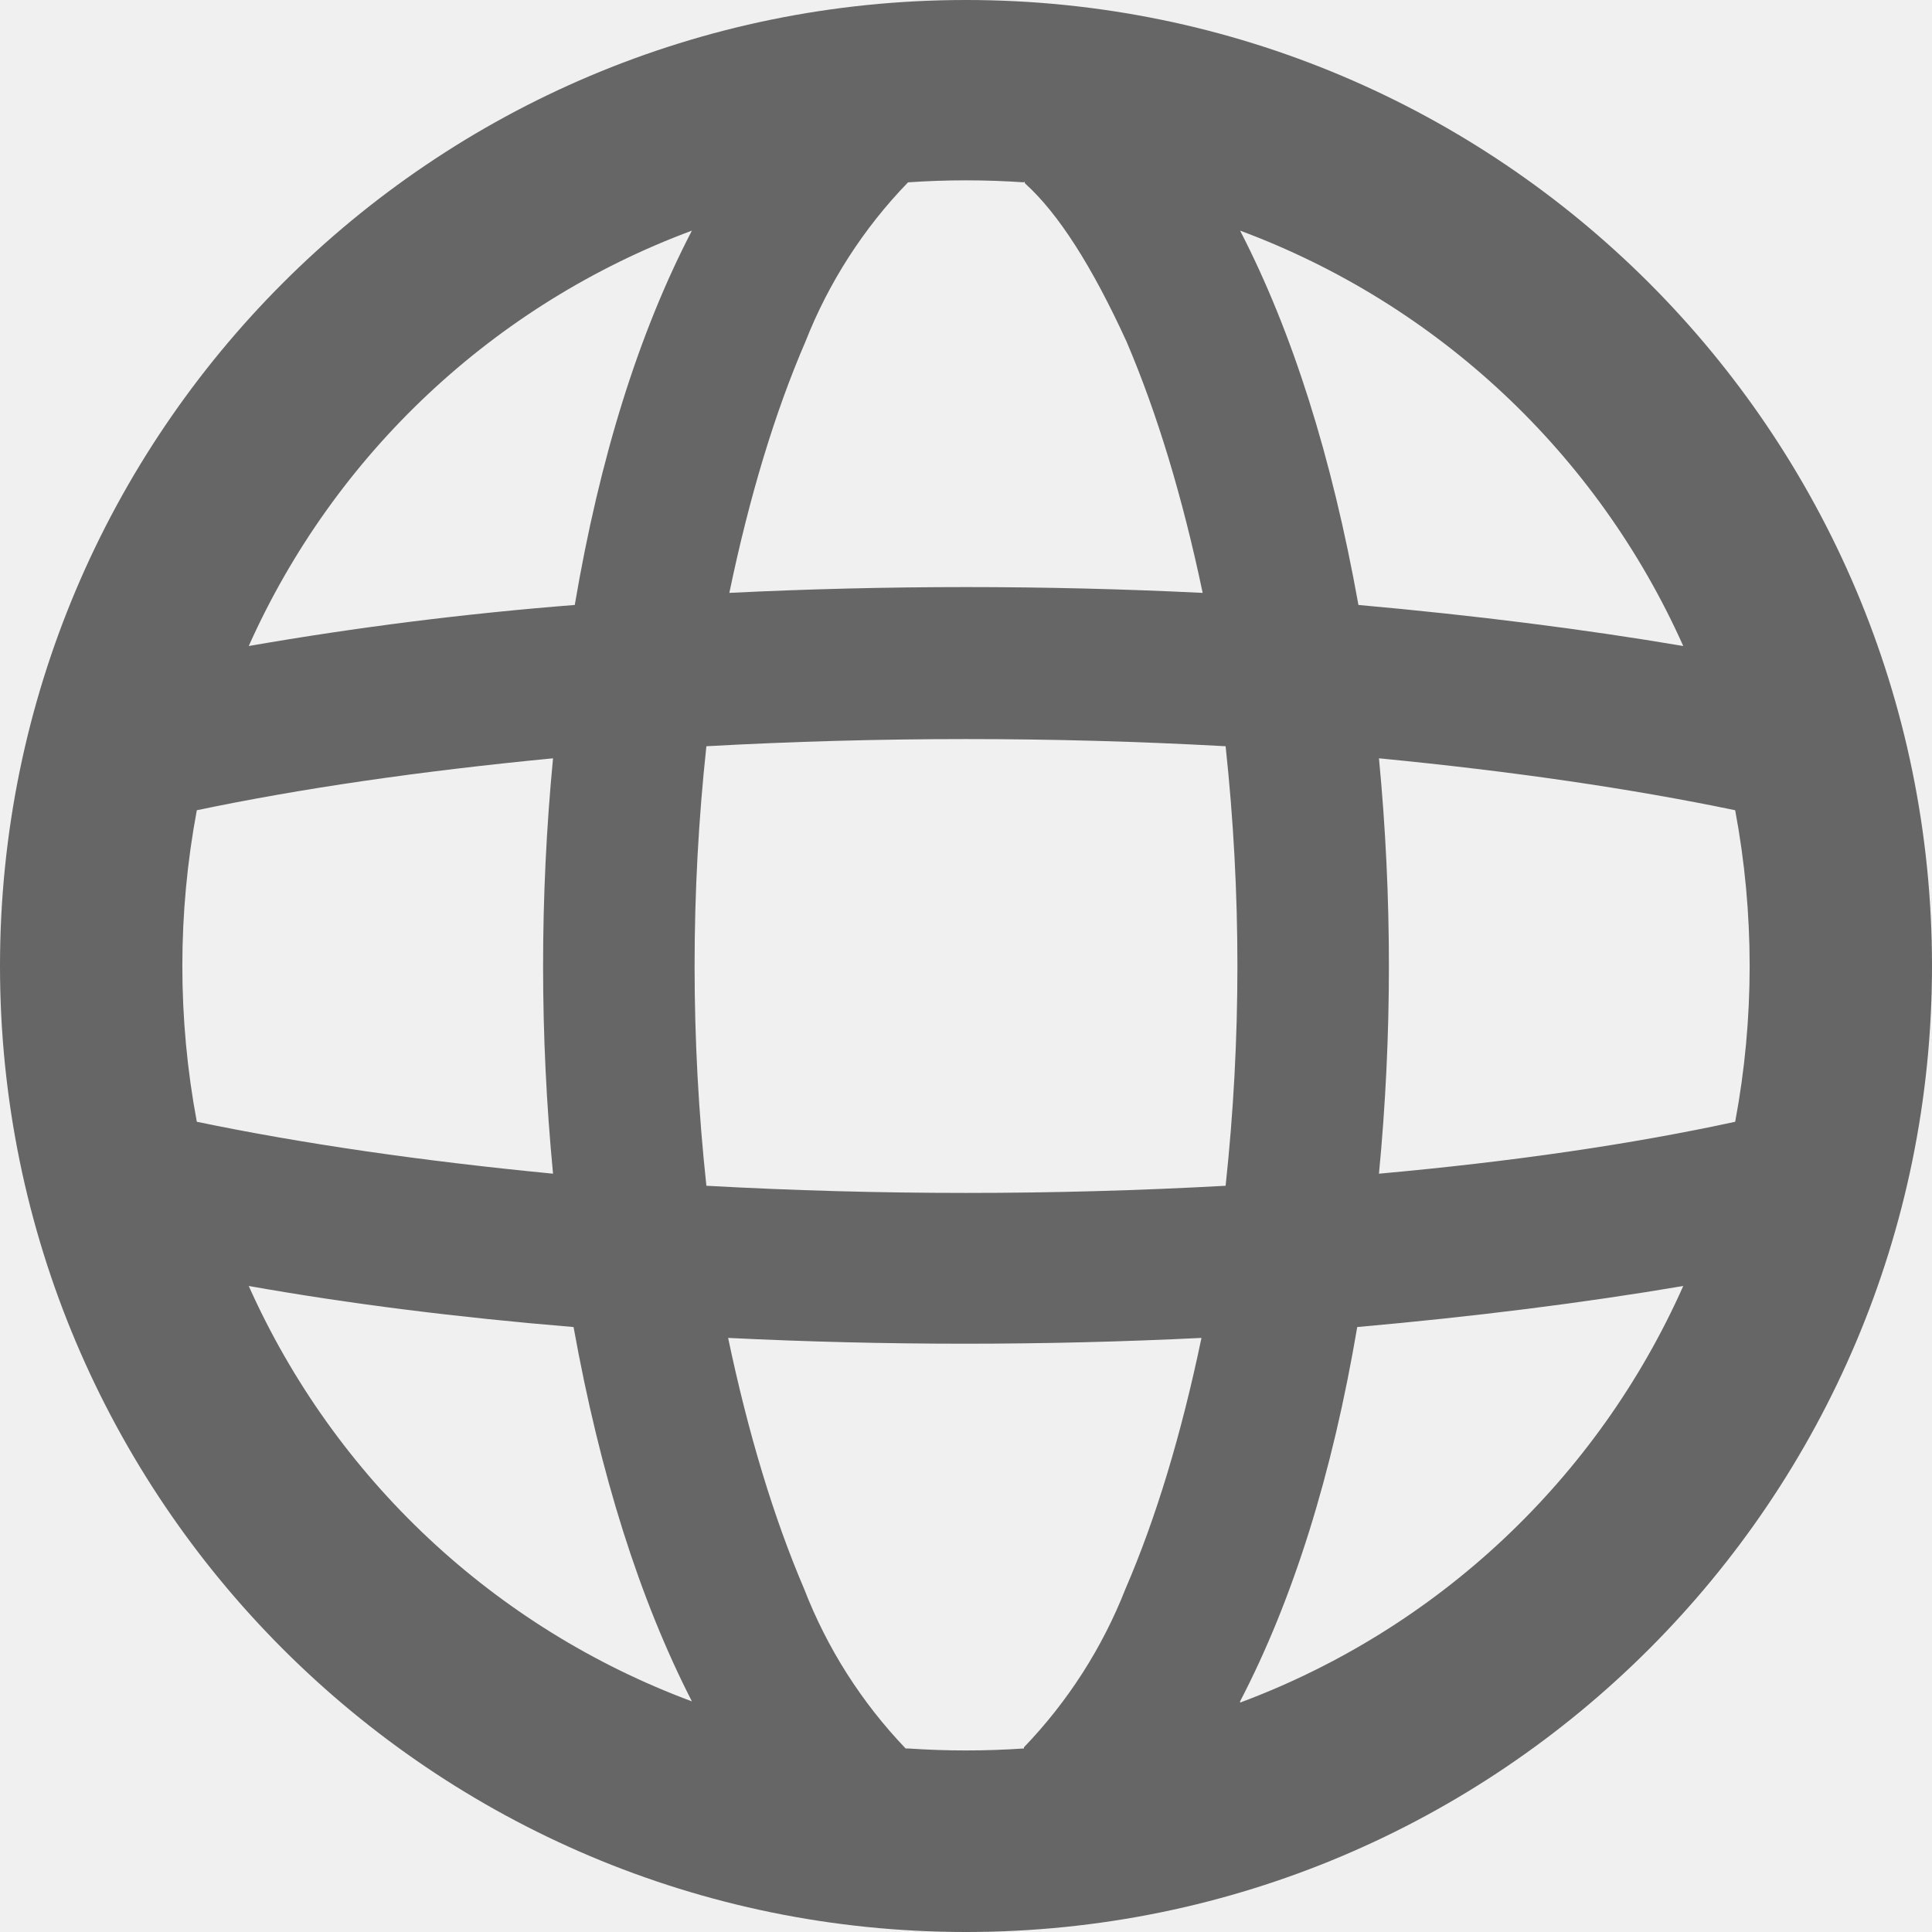
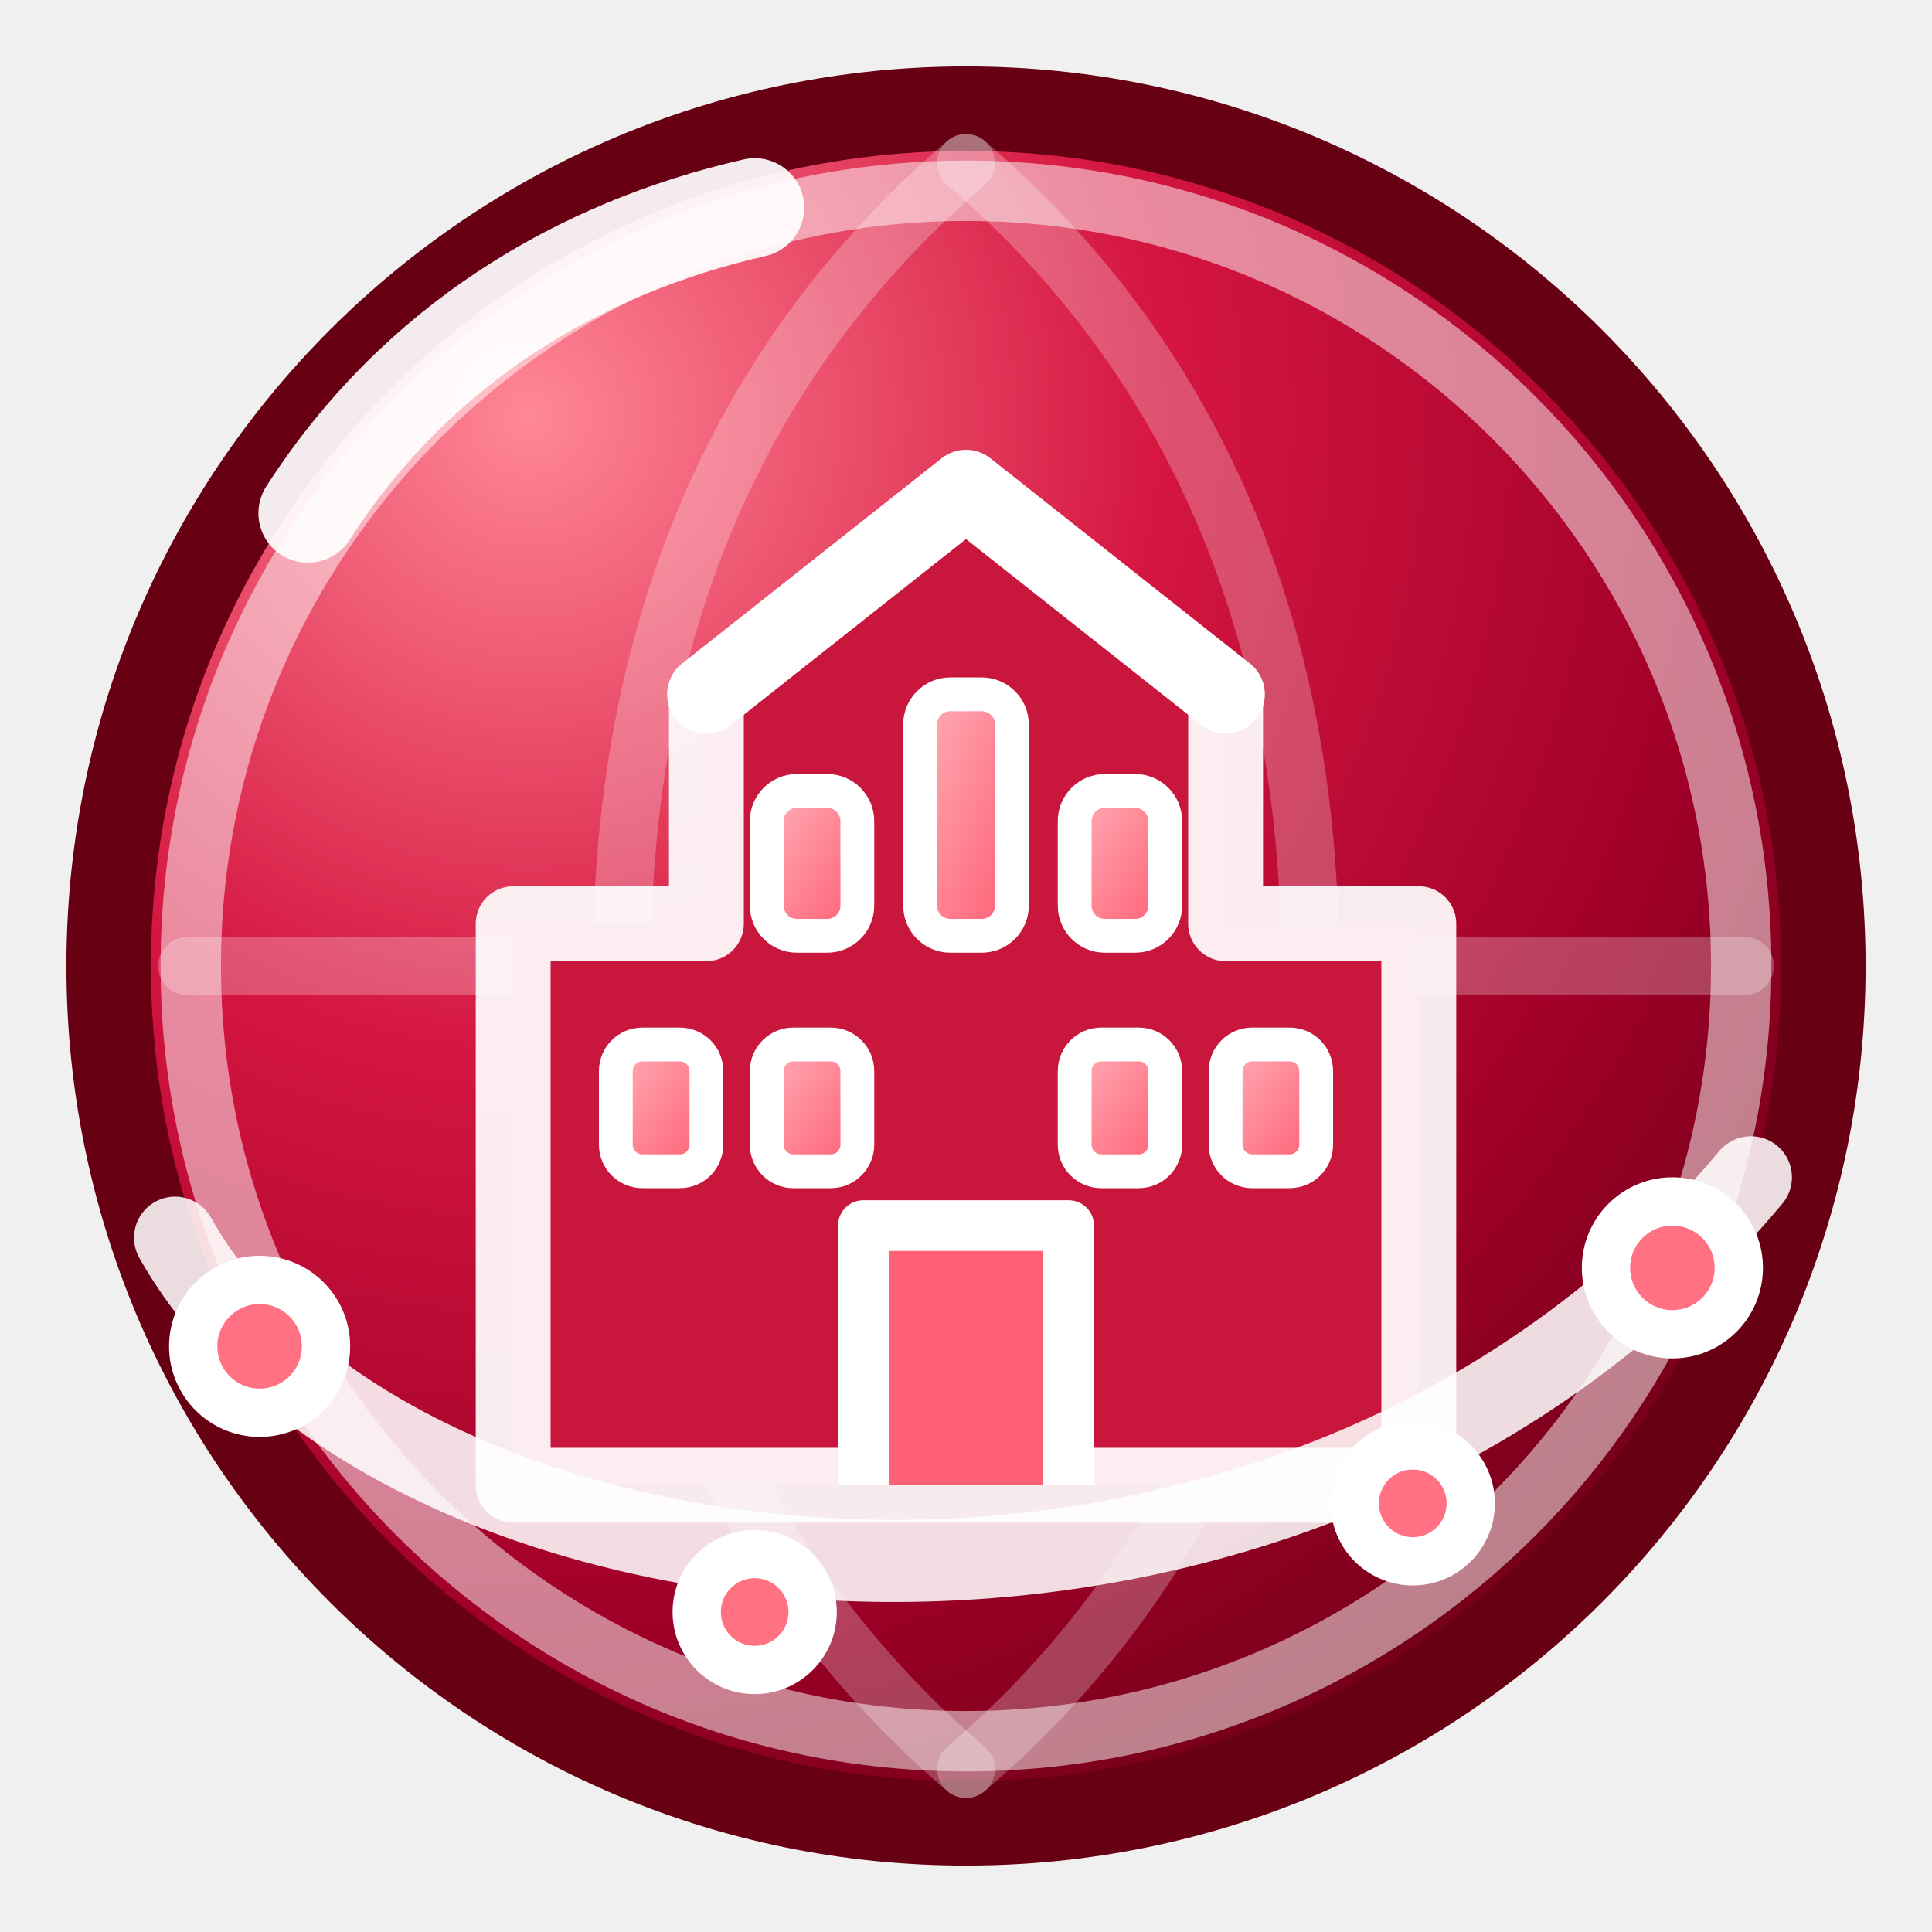
- <svg xmlns="http://www.w3.org/2000/svg" fill="none" viewBox="0 0 16 16">
-   <g clip-path="url(#a)">
-     <path fill-rule="evenodd" clip-rule="evenodd" d="M10.27 14.1a6.5 6.5 0 0 0 3.67-3.45q-1.24.21-2.7.34-.31 1.83-.97 3.1M8 16A8 8 0 1 0 8 0a8 8 0 0 0 0 16m.48-1.52a7 7 0 0 1-.96 0H7.5a4 4 0 0 1-.84-1.32q-.38-.89-.63-2.08a40 40 0 0 0 3.92 0q-.25 1.2-.63 2.08a4 4 0 0 1-.84 1.31zm2.94-4.76q1.66-.15 2.95-.43a7 7 0 0 0 0-2.58q-1.3-.27-2.95-.43a18 18 0 0 1 0 3.44m-1.27-3.54a17 17 0 0 1 0 3.64 39 39 0 0 1-4.3 0 17 17 0 0 1 0-3.64 39 39 0 0 1 4.3 0m1.1-1.17q1.45.13 2.69.34a6.5 6.5 0 0 0-3.67-3.44q.65 1.26.98 3.1M8.48 1.5l.01.02q.41.37.84 1.31.38.89.63 2.08a40 40 0 0 0-3.92 0q.25-1.2.63-2.08a4 4 0 0 1 .85-1.32 7 7 0 0 1 .96 0m-2.75.4a6.5 6.5 0 0 0-3.67 3.44 29 29 0 0 1 2.7-.34q.31-1.83.97-3.1M4.58 6.28q-1.66.16-2.95.43a7 7 0 0 0 0 2.58q1.3.27 2.95.43a18 18 0 0 1 0-3.44m.17 4.71q-1.45-.12-2.69-.34a6.5 6.5 0 0 0 3.67 3.44q-.65-1.27-.98-3.1" fill="#666" />
+ <svg xmlns="http://www.w3.org/2000/svg" width="24" height="24" fill="none" viewBox="0 0 16 16" preserveAspectRatio="xMidYMid meet" shape-rendering="geometricPrecision" focusable="false">
+   <defs>
+     <radialGradient id="hq-globe" cx="0" cy="0" r="1" gradientUnits="userSpaceOnUse" gradientTransform="translate(4.3 3.4) rotate(46) scale(14)">
+       <stop offset="0" stop-color="#FF8796" />
+       <stop offset="0.38" stop-color="#D51640" />
+       <stop offset="0.72" stop-color="#A00028" />
+       <stop offset="1" stop-color="#620012" />
+     </radialGradient>
+     <linearGradient id="hq-building" x1="5" y1="4" x2="11" y2="13">
+       <stop offset="0" stop-color="#C9163C" />
+       <stop offset="1" stop-color="#760018" />
+     </linearGradient>
+     <linearGradient id="hq-highlight" x1="2" y1="2" x2="8" y2="7">
+       <stop offset="0" stop-color="#FFFFFF" stop-opacity="0.92" />
+       <stop offset="1" stop-color="#FFFFFF" stop-opacity="0" />
+     </linearGradient>
+     <linearGradient id="hq-window" x1="0" y1="0" x2="1" y2="1">
+       <stop offset="0" stop-color="#FFB0B8" />
+       <stop offset="1" stop-color="#FF5D73" />
+     </linearGradient>
+   </defs>
+   <circle cx="8" cy="8" r="7.1" fill="url(#hq-globe)" stroke="#680014" stroke-width="0.7" />
+   <circle cx="8" cy="8" r="6.42" stroke="#FFFFFF" stroke-opacity="0.5" stroke-width="0.5" />
+   <g stroke="#FFFFFF" stroke-opacity="0.25" stroke-width="0.48" stroke-linecap="round">
+     <path d="M1.55 8H14.45" />
+     <path d="M8 1.35C5.9 3.15 5.15 5.55 5.15 8S5.9 12.85 8 14.65" />
+     <path d="M8 1.35C10.1 3.15 10.85 5.55 10.85 8S10.1 12.85 8 14.65" />
  </g>
-   <defs>
-     <clipPath id="a">
-       <path fill="#fff" d="M0 0h16v16H0z" />
-     </clipPath>
-   </defs>
+   <path d="M4.25 12.3V7.65H5.85V5.75L8 4.05L10.15 5.75V7.65H11.75V12.3H4.25Z" fill="url(#hq-building)" stroke="#FFFFFF" stroke-opacity="0.92" stroke-width="0.62" stroke-linejoin="round" />
+   <path d="M5.85 5.75L8 4.05L10.15 5.75" stroke="#FFFFFF" stroke-width="0.65" stroke-linecap="round" stroke-linejoin="round" />
+   <g fill="url(#hq-window)" stroke="#FFFFFF" stroke-width="0.28">
+     <rect x="6.35" y="6.55" width="0.75" height="1.2" rx="0.25" />
+     <rect x="7.62" y="5.75" width="0.76" height="2" rx="0.25" />
+     <rect x="8.9" y="6.55" width="0.75" height="1.2" rx="0.25" />
+     <rect x="5.1" y="8.65" width="0.75" height="1.05" rx="0.22" />
+     <rect x="6.35" y="8.65" width="0.75" height="1.05" rx="0.22" />
+     <rect x="8.9" y="8.65" width="0.75" height="1.05" rx="0.22" />
+     <rect x="10.15" y="8.65" width="0.75" height="1.05" rx="0.22" />
+   </g>
+   <path d="M7.15 12.3V10.15H8.85V12.3" fill="#FF6075" stroke="#FFFFFF" stroke-width="0.42" stroke-linejoin="round" />
+   <path d="M1.45 10.25C3.25 13.45 10.65 14.35 14.5 9.75" stroke="#FFFFFF" stroke-opacity="0.86" stroke-width="0.68" stroke-linecap="round" />
+   <g fill="#FF7183" stroke="#FFFFFF" stroke-width="0.4">
+     <circle cx="2.15" cy="11.15" r="0.55" />
+     <circle cx="6.25" cy="13.35" r="0.48" />
+     <circle cx="11.7" cy="12.45" r="0.48" />
+     <circle cx="13.85" cy="10.5" r="0.55" />
+   </g>
+   <path d="M2.55 4.25C3.45 2.85 4.8 2.05 6.25 1.72" stroke="url(#hq-highlight)" stroke-width="0.82" stroke-linecap="round" />
</svg>
